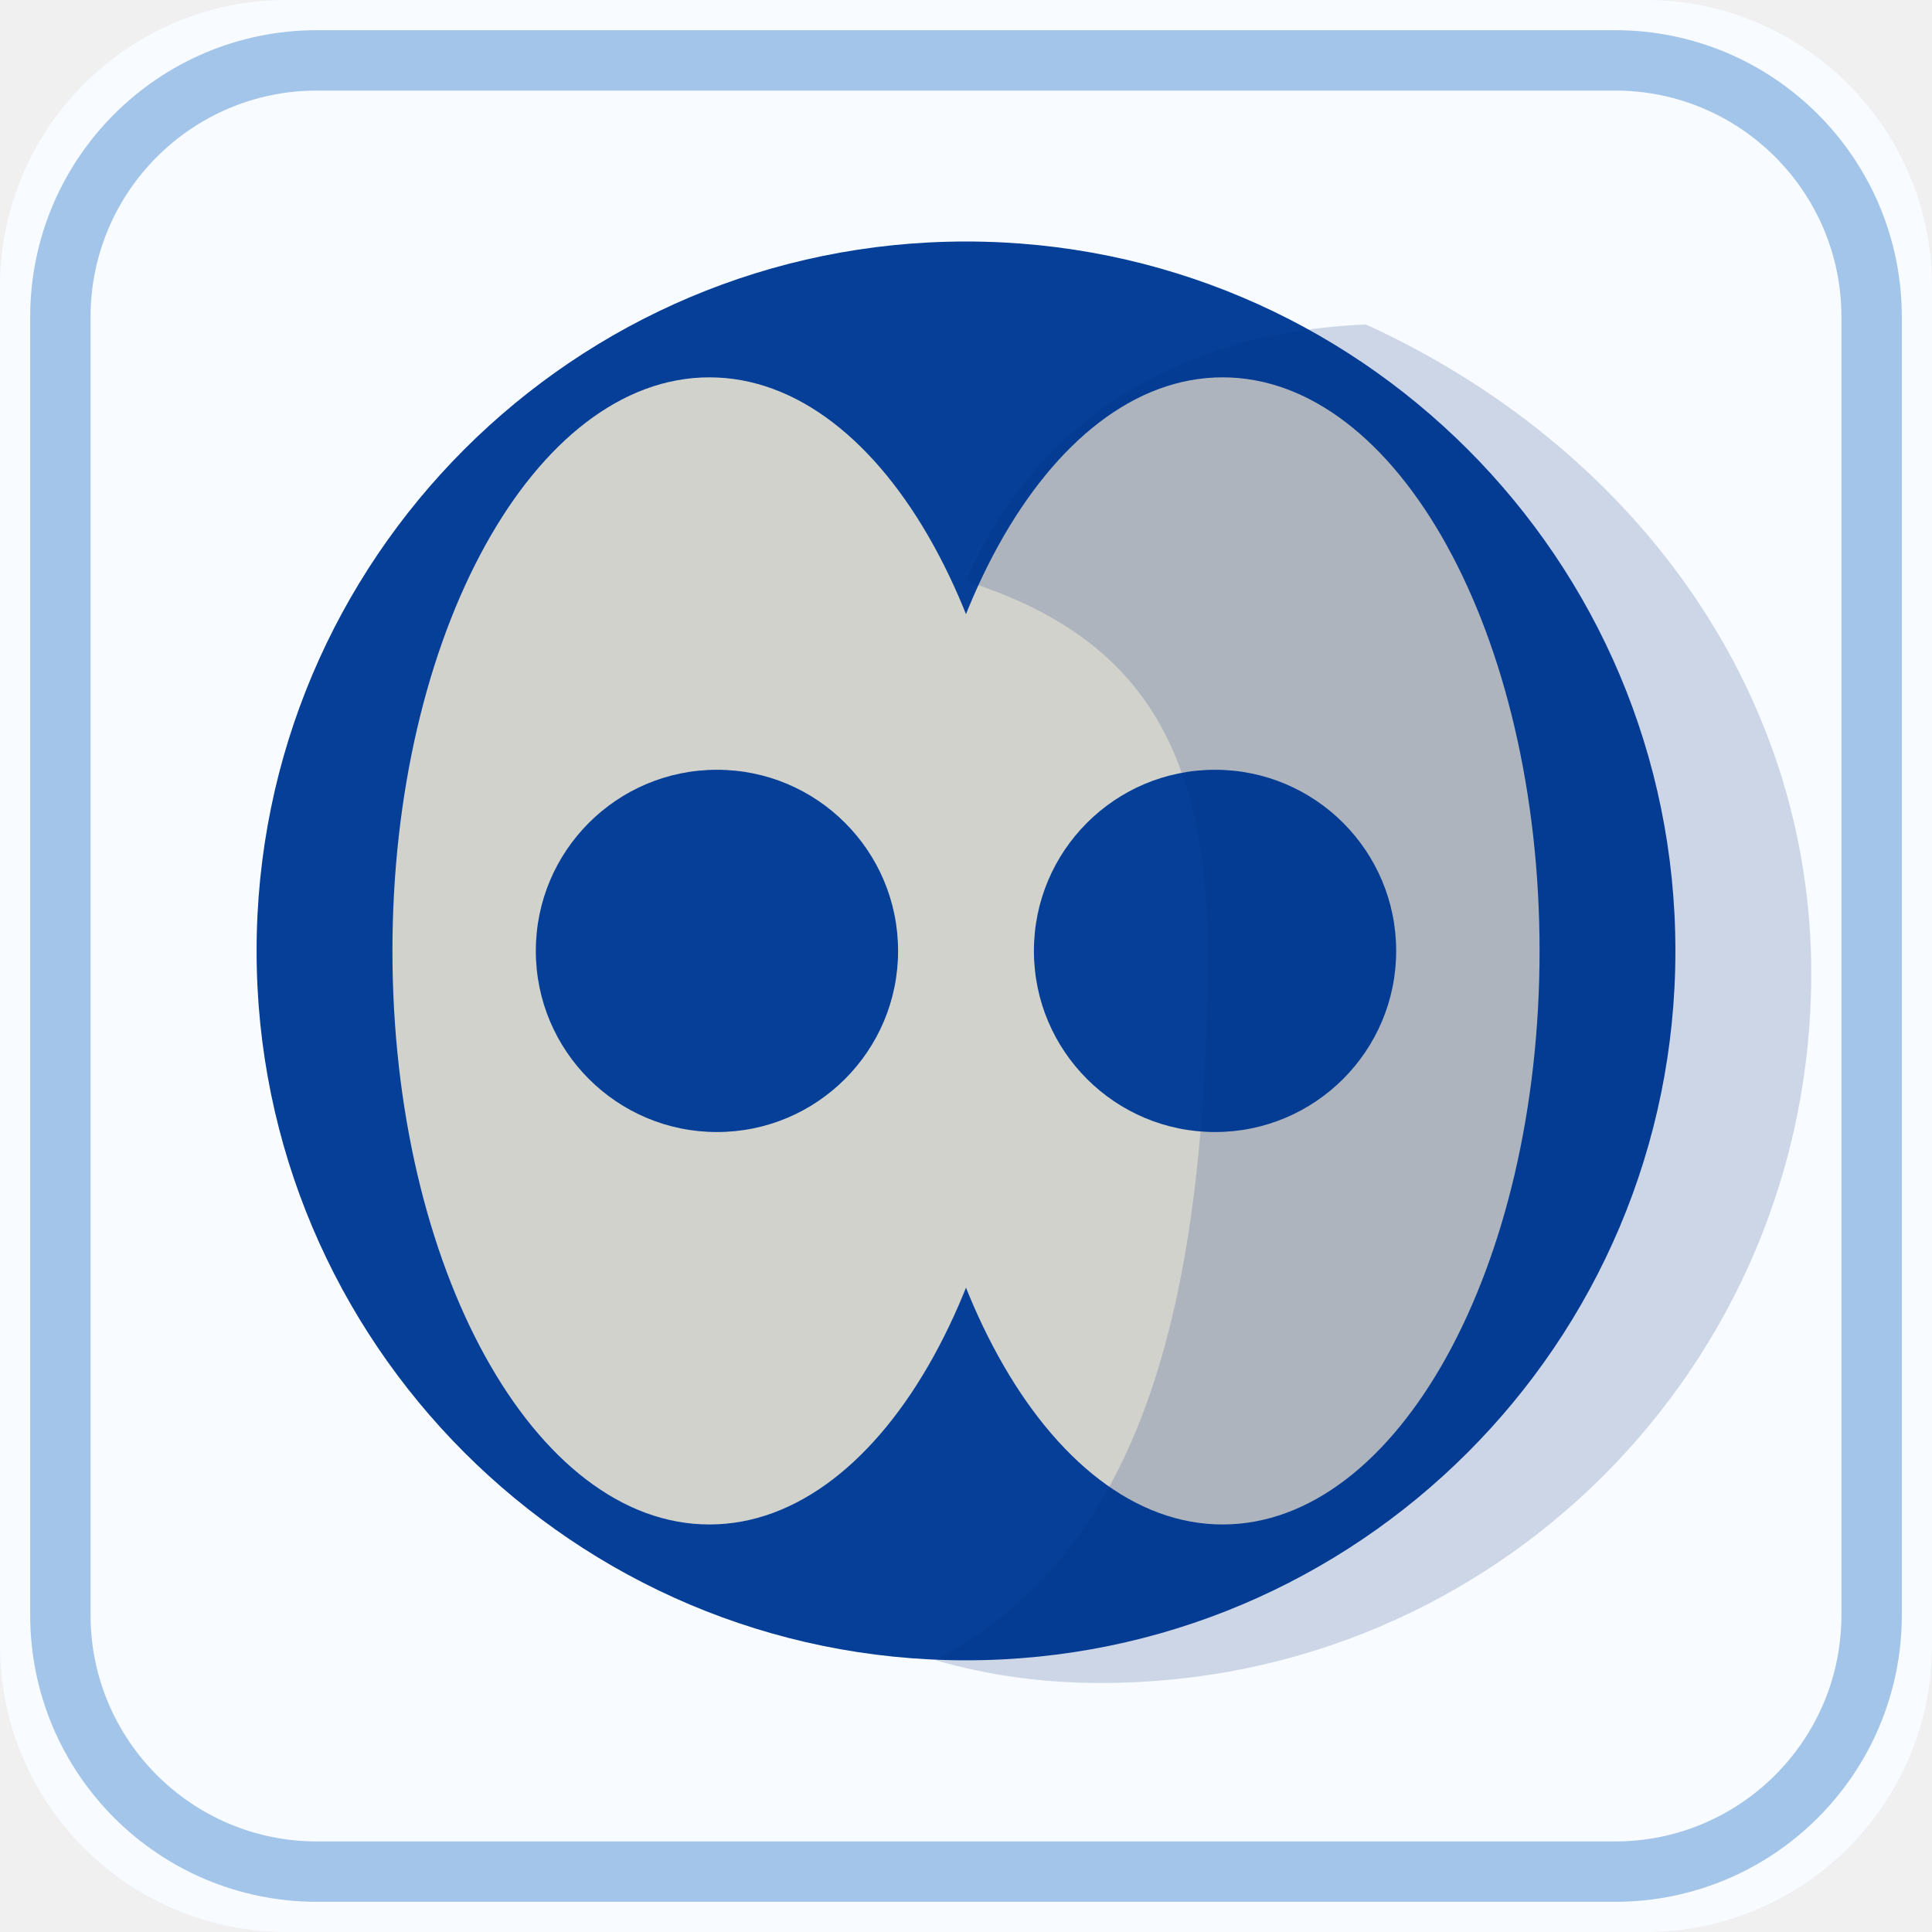
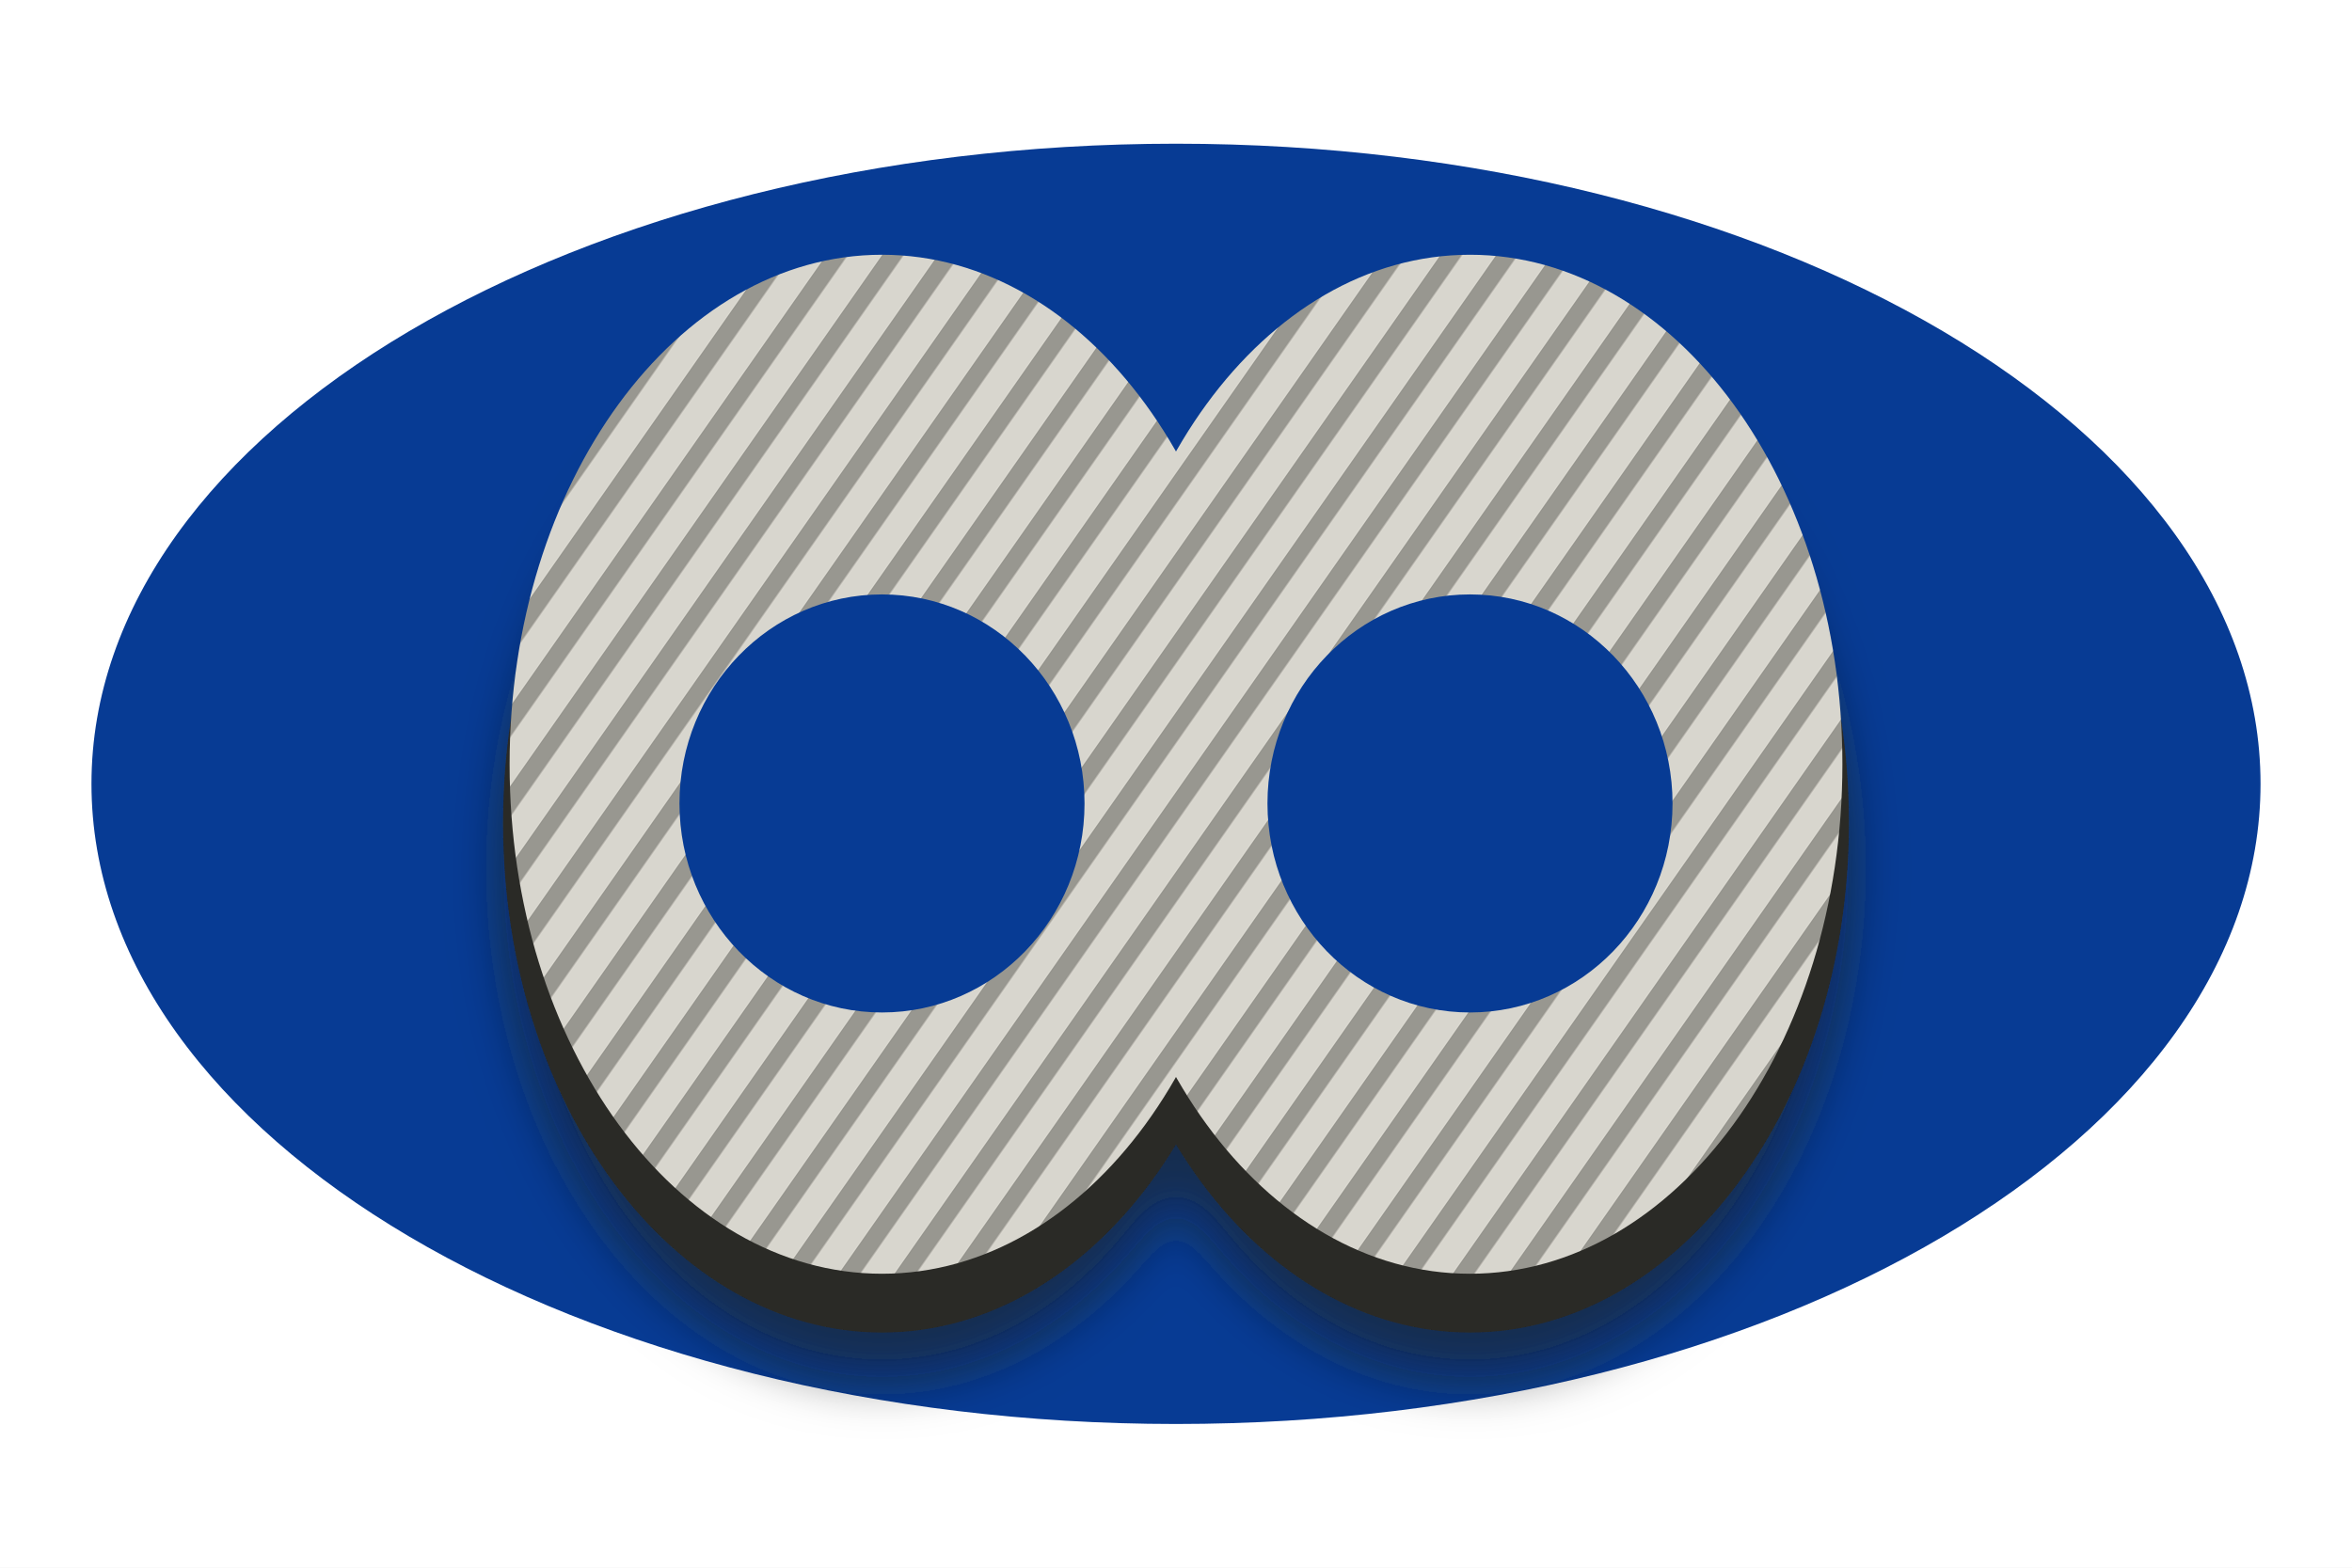
- <svg xmlns="http://www.w3.org/2000/svg" viewBox="0 0 256 256" role="img" aria-labelledby="title desc">
-   <rect width="256" height="256" rx="38" fill="#f8fbff" />
-   <rect x="8" y="8" width="240" height="240" rx="34" fill="none" stroke="#2f7acc" stroke-width="8" opacity=".42" />
-   <circle cx="128" cy="126" r="94" fill="#053f98" />
-   <ellipse cx="94" cy="126" rx="42" ry="76" fill="#d2d2cc" />
-   <ellipse cx="162" cy="126" rx="42" ry="76" fill="#d2d2cc" />
-   <circle cx="95" cy="126" r="24" fill="#053f98" />
-   <circle cx="161" cy="126" r="24" fill="#053f98" />
-   <path d="M128 77c9-21 28-33 53-34 35 16 59 48 59 86 0 52-42 94-94 94-8 0-15-1-22-3 22-12 36-36 36-94 0-28-10-42-32-49Z" fill="#032f78" opacity=".18" />
+ <svg xmlns="http://www.w3.org/2000/svg" viewBox="0 0 360 240" role="img" aria-labelledby="title desc">
+   <defs>
+     <pattern id="stripePattern" width="7" height="7" patternUnits="userSpaceOnUse" patternTransform="rotate(35)">
+       <rect width="7" height="7" fill="#d8d6ce" />
+       <rect width="2.7" height="7" fill="#7f7e78" opacity=".72" />
+     </pattern>
+     <filter id="softShadow" x="-20%" y="-20%" width="140%" height="150%">
+       <feDropShadow dx="0" dy="7" stdDeviation="4" flood-color="#202018" flood-opacity=".55" />
+     </filter>
+   </defs>
+   <rect width="360" height="240" fill="#ffffff" />
+   <ellipse cx="180" cy="120" rx="166" ry="98" fill="#073b94" />
+   <g filter="url(#softShadow)" transform="translate(0 3)">
+     <ellipse cx="135" cy="123" rx="58" ry="78" fill="#2c2c27" />
+     <ellipse cx="225" cy="123" rx="58" ry="78" fill="#2c2c27" />
+   </g>
+   <ellipse cx="135" cy="117" rx="57" ry="78" fill="url(#stripePattern)" />
+   <ellipse cx="225" cy="117" rx="57" ry="78" fill="url(#stripePattern)" />
+   <ellipse cx="135" cy="123" rx="31" ry="32" fill="#073b94" />
+   <ellipse cx="225" cy="123" rx="31" ry="32" fill="#073b94" />
</svg>
